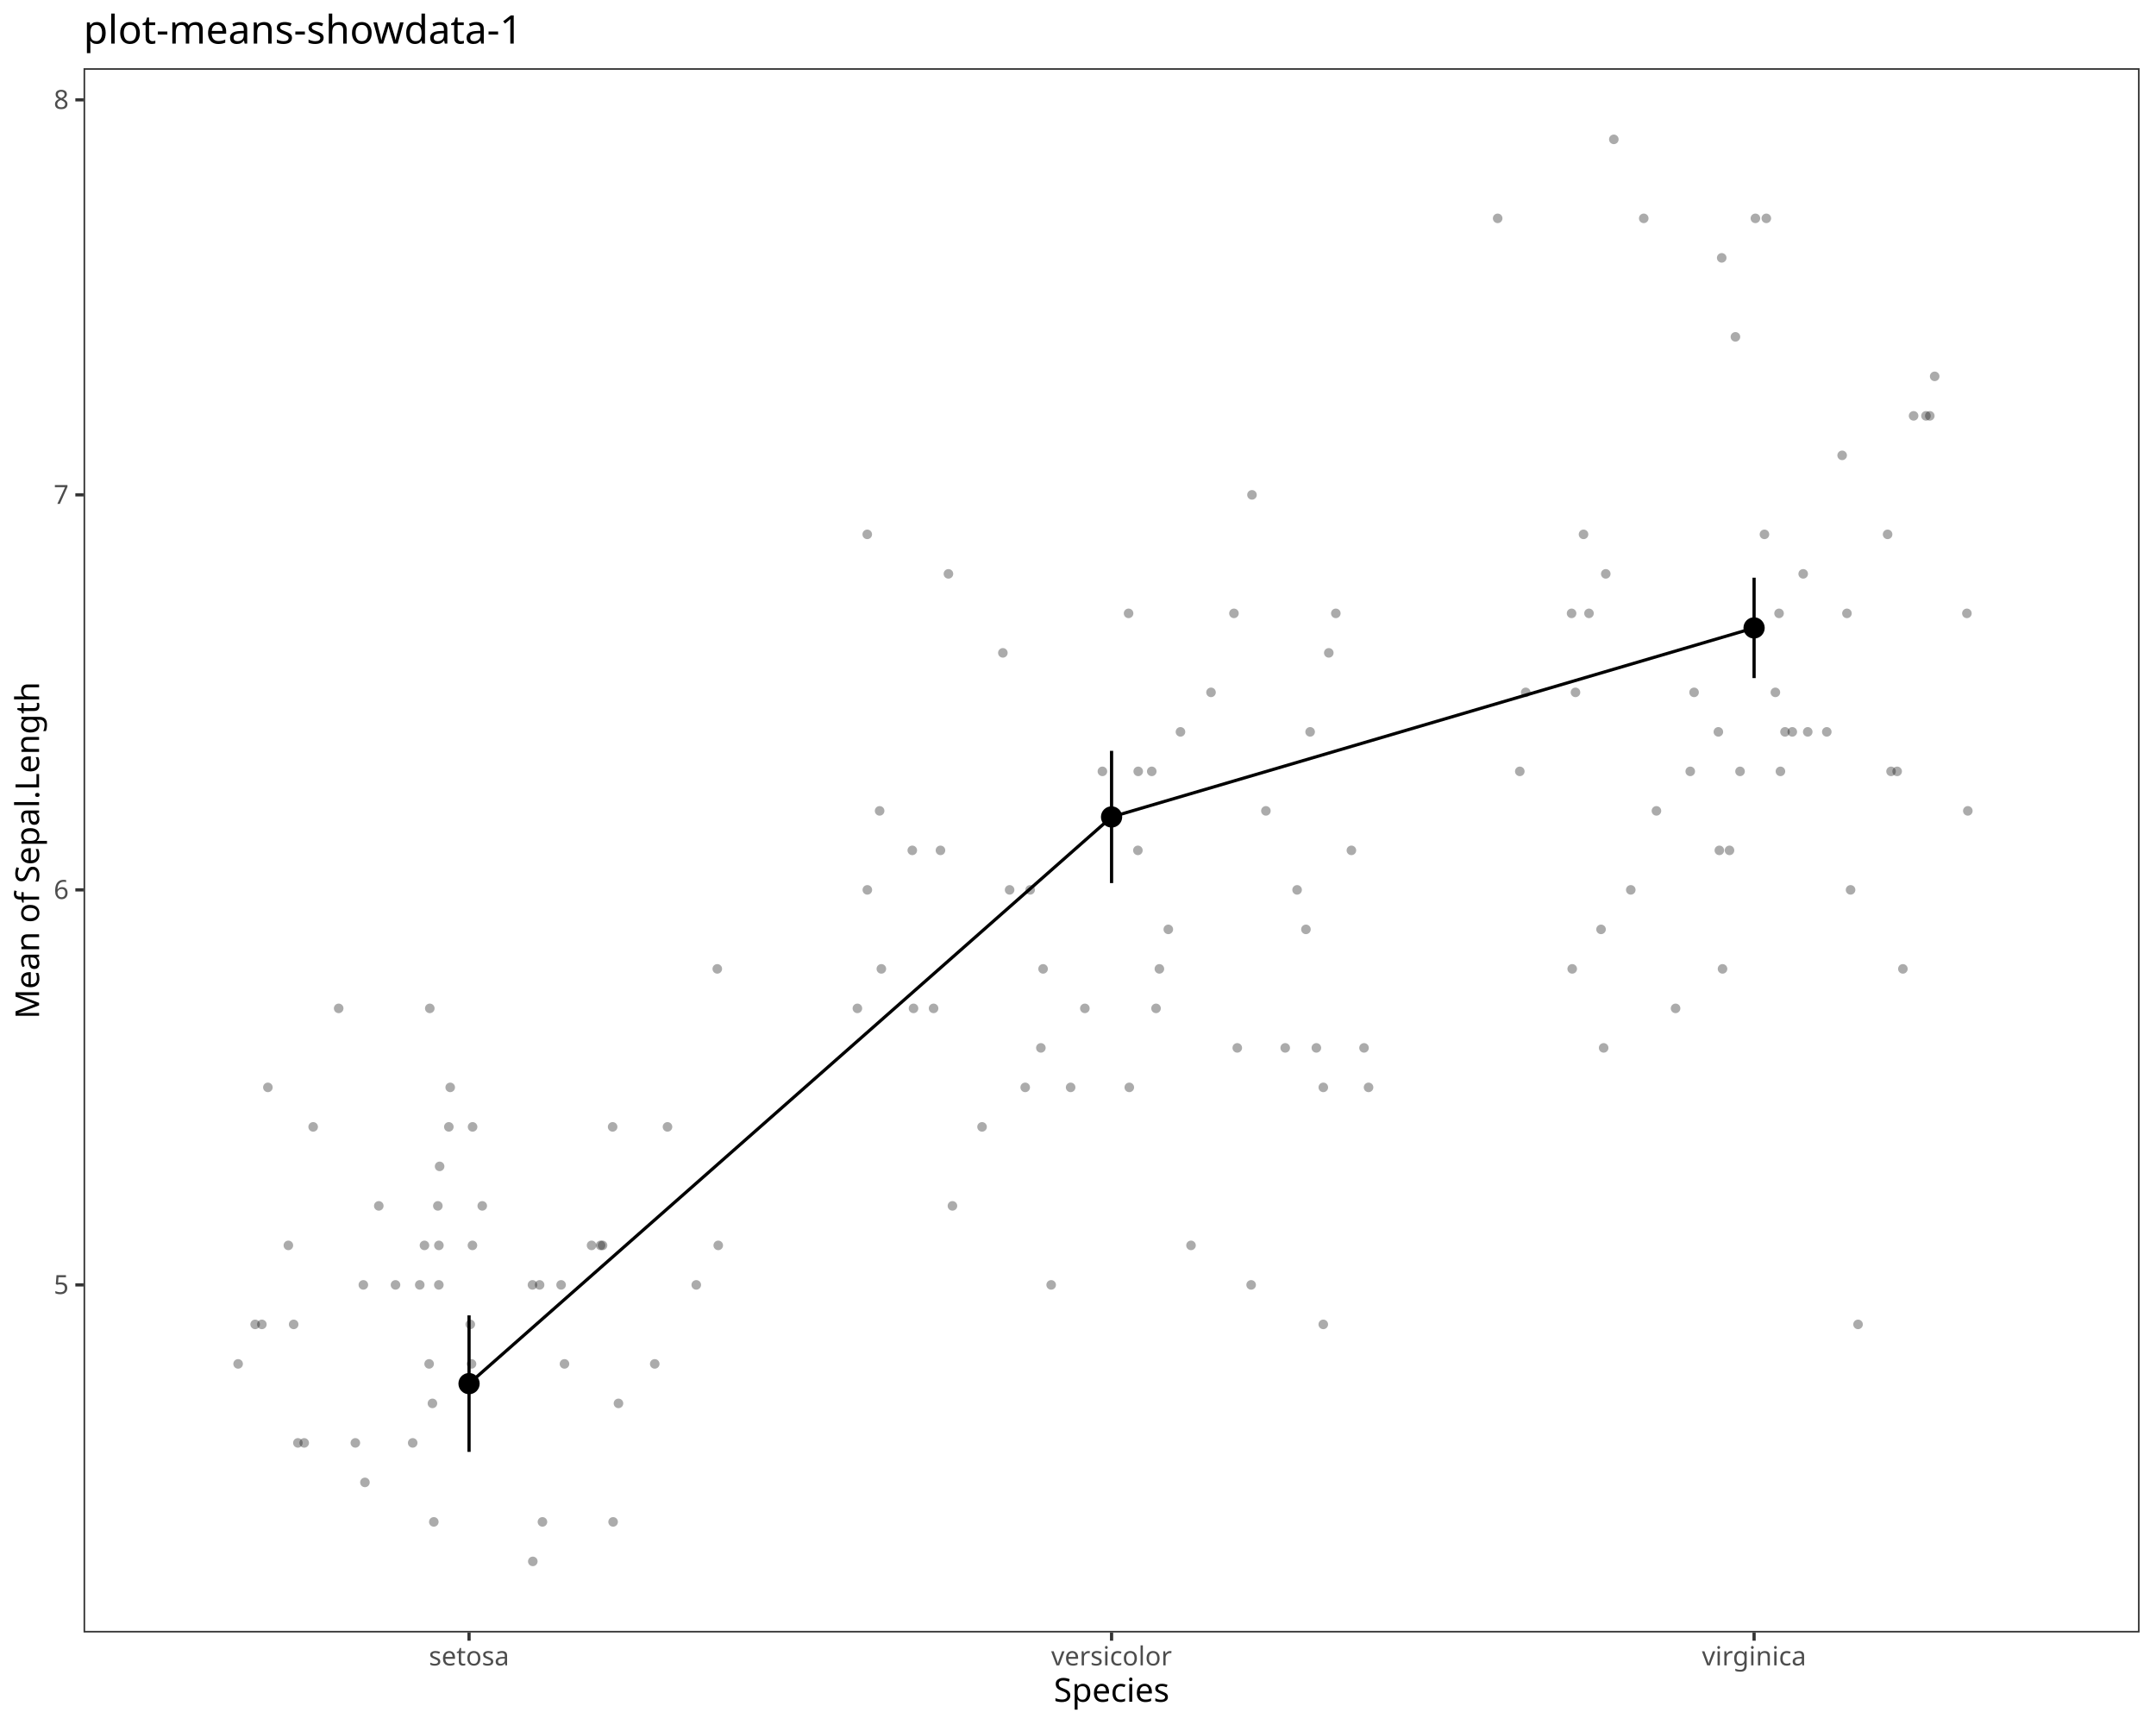
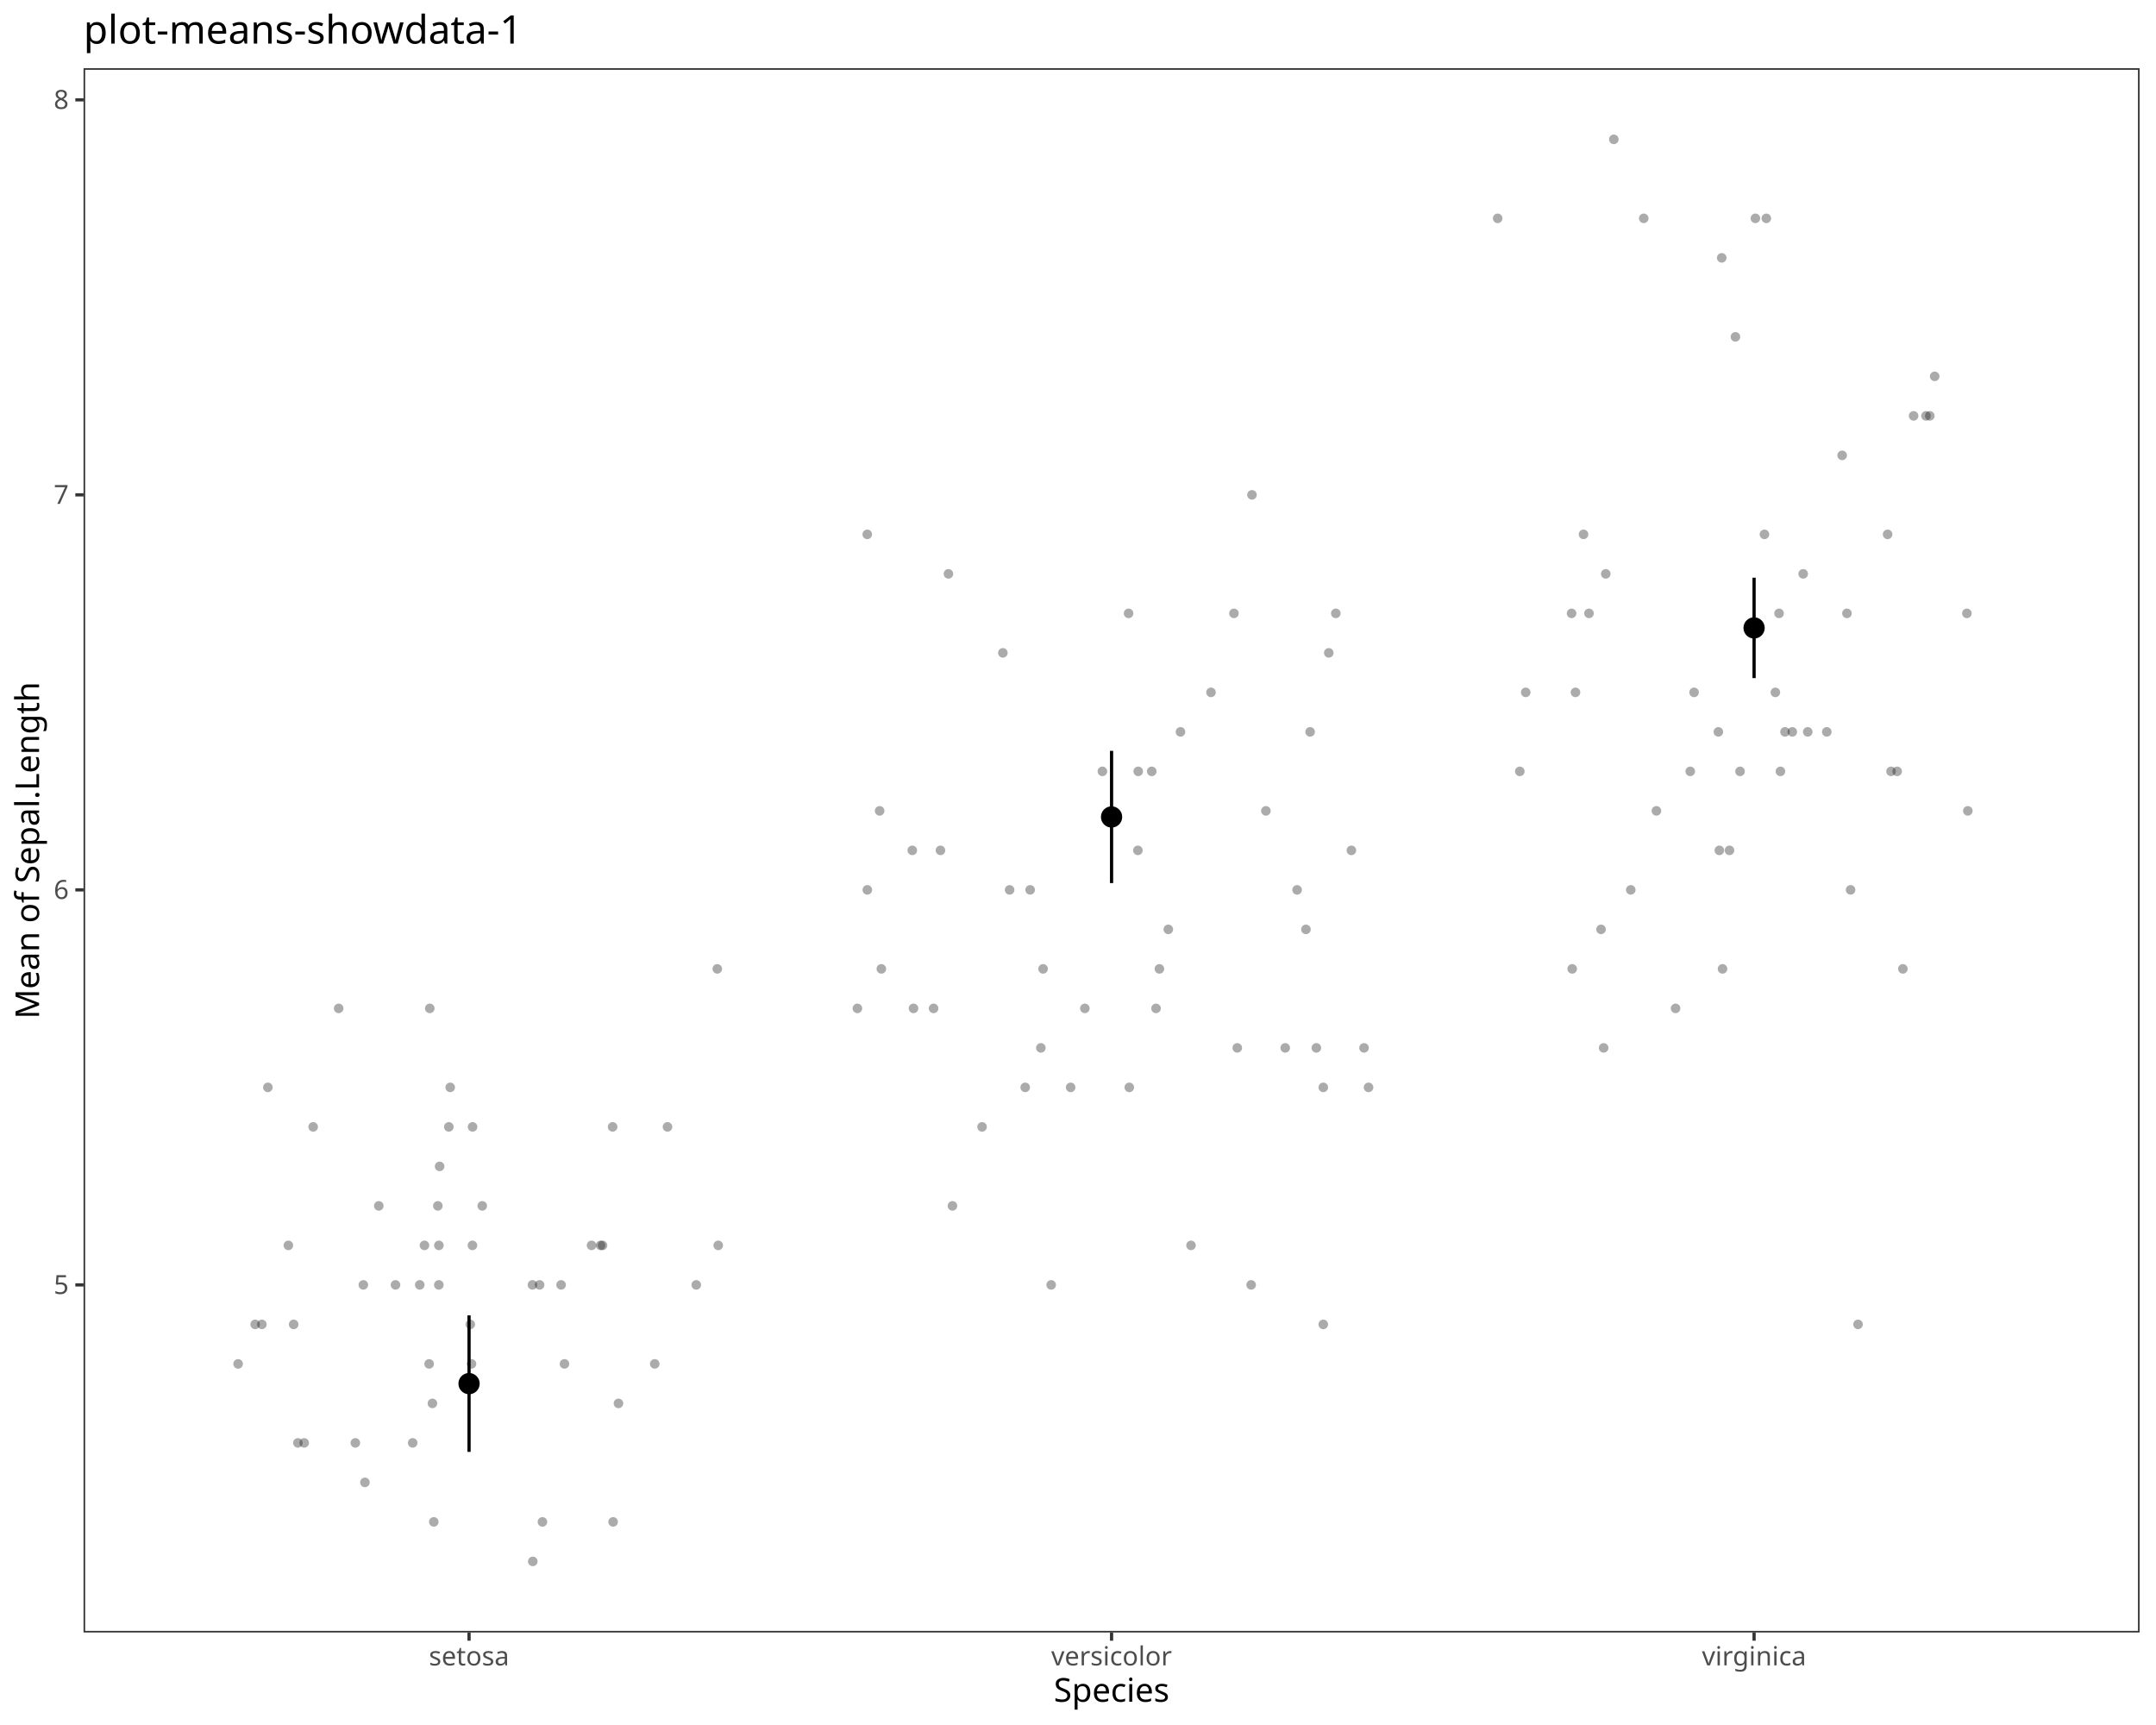
<svg xmlns="http://www.w3.org/2000/svg" class="svglite" data-engine-version="2.0" width="720.00pt" height="576.00pt" viewBox="0 0 720.00 576.00">
  <defs>
    <style type="text/css">
    .svglite line, .svglite polyline, .svglite polygon, .svglite path, .svglite rect, .svglite circle {
      fill: none;
      stroke: #000000;
      stroke-linecap: round;
      stroke-linejoin: round;
      stroke-miterlimit: 10.00;
    }
  </style>
  </defs>
  <rect width="100%" height="100%" style="stroke: none; fill: #FFFFFF;" />
  <defs>
    <clipPath id="cpMC4wMHw3MjAuMDB8MC4wMHw1NzYuMDA=">
      <rect x="0.00" y="0.00" width="720.00" height="576.00" />
    </clipPath>
  </defs>
  <g clip-path="url(#cpMC4wMHw3MjAuMDB8MC4wMHw1NzYuMDA=)">
    <rect x="-0" y="0.00" width="720.00" height="576.00" style="stroke-width: 1.07; stroke: #FFFFFF; fill: #FFFFFF;" />
  </g>
  <defs>
    <clipPath id="cpMjcuOTB8NzE0LjUyfDIyLjc4fDU0NS4xMQ==">
      <rect x="27.90" y="22.78" width="686.62" height="522.33" />
    </clipPath>
  </defs>
  <g clip-path="url(#cpMjcuOTB8NzE0LjUyfDIyLjc4fDU0NS4xMQ==)">
    <rect x="27.90" y="22.78" width="686.62" height="522.33" style="stroke-width: 1.07; stroke: none; fill: #FFFFFF;" />
    <circle cx="146.57" cy="415.85" r="1.60" style="stroke-width: 0.00; stroke: none; fill: #000000; fill-opacity: 0.33;" />
    <circle cx="157.05" cy="442.23" r="1.60" style="stroke-width: 0.00; stroke: none; fill: #000000; fill-opacity: 0.33;" />
    <circle cx="206.54" cy="468.61" r="1.60" style="stroke-width: 0.00; stroke: none; fill: #000000; fill-opacity: 0.33;" />
    <circle cx="99.48" cy="481.80" r="1.60" style="stroke-width: 0.00; stroke: none; fill: #000000; fill-opacity: 0.33;" />
    <circle cx="187.38" cy="429.04" r="1.60" style="stroke-width: 0.00; stroke: none; fill: #000000; fill-opacity: 0.33;" />
    <circle cx="157.82" cy="376.28" r="1.60" style="stroke-width: 0.00; stroke: none; fill: #000000; fill-opacity: 0.33;" />
    <circle cx="137.82" cy="481.80" r="1.60" style="stroke-width: 0.00; stroke: none; fill: #000000; fill-opacity: 0.33;" />
    <circle cx="180.20" cy="429.04" r="1.60" style="stroke-width: 0.00; stroke: none; fill: #000000; fill-opacity: 0.33;" />
    <circle cx="181.15" cy="508.18" r="1.60" style="stroke-width: 0.00; stroke: none; fill: #000000; fill-opacity: 0.33;" />
    <circle cx="85.21" cy="442.23" r="1.60" style="stroke-width: 0.00; stroke: none; fill: #000000; fill-opacity: 0.33;" />
    <circle cx="204.59" cy="376.28" r="1.60" style="stroke-width: 0.00; stroke: none; fill: #000000; fill-opacity: 0.33;" />
    <circle cx="79.52" cy="455.42" r="1.60" style="stroke-width: 0.00; stroke: none; fill: #000000; fill-opacity: 0.33;" />
    <circle cx="218.65" cy="455.42" r="1.60" style="stroke-width: 0.00; stroke: none; fill: #000000; fill-opacity: 0.33;" />
    <circle cx="177.93" cy="521.37" r="1.60" style="stroke-width: 0.00; stroke: none; fill: #000000; fill-opacity: 0.33;" />
    <circle cx="239.54" cy="323.52" r="1.60" style="stroke-width: 0.00; stroke: none; fill: #000000; fill-opacity: 0.33;" />
    <circle cx="113.10" cy="336.71" r="1.60" style="stroke-width: 0.00; stroke: none; fill: #000000; fill-opacity: 0.33;" />
    <circle cx="222.91" cy="376.28" r="1.60" style="stroke-width: 0.00; stroke: none; fill: #000000; fill-opacity: 0.33;" />
    <circle cx="157.77" cy="415.85" r="1.60" style="stroke-width: 0.00; stroke: none; fill: #000000; fill-opacity: 0.33;" />
    <circle cx="143.53" cy="336.71" r="1.60" style="stroke-width: 0.00; stroke: none; fill: #000000; fill-opacity: 0.33;" />
    <circle cx="197.55" cy="415.85" r="1.60" style="stroke-width: 0.00; stroke: none; fill: #000000; fill-opacity: 0.33;" />
    <circle cx="149.89" cy="376.28" r="1.60" style="stroke-width: 0.00; stroke: none; fill: #000000; fill-opacity: 0.33;" />
    <circle cx="201.22" cy="415.85" r="1.60" style="stroke-width: 0.00; stroke: none; fill: #000000; fill-opacity: 0.33;" />
    <circle cx="101.59" cy="481.80" r="1.60" style="stroke-width: 0.00; stroke: none; fill: #000000; fill-opacity: 0.33;" />
    <circle cx="239.86" cy="415.85" r="1.60" style="stroke-width: 0.00; stroke: none; fill: #000000; fill-opacity: 0.33;" />
    <circle cx="143.31" cy="455.42" r="1.60" style="stroke-width: 0.00; stroke: none; fill: #000000; fill-opacity: 0.33;" />
    <circle cx="232.52" cy="429.04" r="1.60" style="stroke-width: 0.00; stroke: none; fill: #000000; fill-opacity: 0.33;" />
    <circle cx="146.55" cy="429.04" r="1.60" style="stroke-width: 0.00; stroke: none; fill: #000000; fill-opacity: 0.33;" />
    <circle cx="146.22" cy="402.66" r="1.60" style="stroke-width: 0.00; stroke: none; fill: #000000; fill-opacity: 0.33;" />
    <circle cx="126.50" cy="402.66" r="1.60" style="stroke-width: 0.00; stroke: none; fill: #000000; fill-opacity: 0.33;" />
    <circle cx="144.41" cy="468.61" r="1.60" style="stroke-width: 0.00; stroke: none; fill: #000000; fill-opacity: 0.33;" />
    <circle cx="157.46" cy="455.42" r="1.60" style="stroke-width: 0.00; stroke: none; fill: #000000; fill-opacity: 0.33;" />
    <circle cx="104.58" cy="376.28" r="1.60" style="stroke-width: 0.00; stroke: none; fill: #000000; fill-opacity: 0.33;" />
    <circle cx="161.05" cy="402.66" r="1.60" style="stroke-width: 0.00; stroke: none; fill: #000000; fill-opacity: 0.33;" />
    <circle cx="89.46" cy="363.09" r="1.60" style="stroke-width: 0.00; stroke: none; fill: #000000; fill-opacity: 0.33;" />
    <circle cx="98.07" cy="442.23" r="1.60" style="stroke-width: 0.00; stroke: none; fill: #000000; fill-opacity: 0.33;" />
    <circle cx="121.34" cy="429.04" r="1.60" style="stroke-width: 0.00; stroke: none; fill: #000000; fill-opacity: 0.33;" />
    <circle cx="150.35" cy="363.09" r="1.60" style="stroke-width: 0.00; stroke: none; fill: #000000; fill-opacity: 0.33;" />
    <circle cx="87.45" cy="442.23" r="1.60" style="stroke-width: 0.00; stroke: none; fill: #000000; fill-opacity: 0.33;" />
    <circle cx="144.87" cy="508.18" r="1.60" style="stroke-width: 0.00; stroke: none; fill: #000000; fill-opacity: 0.33;" />
    <circle cx="141.75" cy="415.85" r="1.60" style="stroke-width: 0.00; stroke: none; fill: #000000; fill-opacity: 0.33;" />
    <circle cx="140.18" cy="429.04" r="1.60" style="stroke-width: 0.00; stroke: none; fill: #000000; fill-opacity: 0.33;" />
    <circle cx="121.87" cy="494.99" r="1.60" style="stroke-width: 0.00; stroke: none; fill: #000000; fill-opacity: 0.33;" />
    <circle cx="204.75" cy="508.18" r="1.60" style="stroke-width: 0.00; stroke: none; fill: #000000; fill-opacity: 0.33;" />
    <circle cx="132.08" cy="429.04" r="1.60" style="stroke-width: 0.00; stroke: none; fill: #000000; fill-opacity: 0.33;" />
    <circle cx="200.57" cy="415.85" r="1.60" style="stroke-width: 0.00; stroke: none; fill: #000000; fill-opacity: 0.33;" />
    <circle cx="188.51" cy="455.42" r="1.60" style="stroke-width: 0.00; stroke: none; fill: #000000; fill-opacity: 0.33;" />
    <circle cx="96.30" cy="415.85" r="1.60" style="stroke-width: 0.00; stroke: none; fill: #000000; fill-opacity: 0.33;" />
    <circle cx="118.67" cy="481.80" r="1.60" style="stroke-width: 0.00; stroke: none; fill: #000000; fill-opacity: 0.33;" />
    <circle cx="146.81" cy="389.47" r="1.60" style="stroke-width: 0.00; stroke: none; fill: #000000; fill-opacity: 0.33;" />
    <circle cx="177.82" cy="429.04" r="1.60" style="stroke-width: 0.00; stroke: none; fill: #000000; fill-opacity: 0.33;" />
    <circle cx="418.10" cy="165.24" r="1.60" style="stroke-width: 0.00; stroke: none; fill: #000000; fill-opacity: 0.33;" />
    <circle cx="437.52" cy="244.38" r="1.60" style="stroke-width: 0.00; stroke: none; fill: #000000; fill-opacity: 0.33;" />
    <circle cx="289.62" cy="178.43" r="1.60" style="stroke-width: 0.00; stroke: none; fill: #000000; fill-opacity: 0.33;" />
    <circle cx="441.92" cy="363.09" r="1.60" style="stroke-width: 0.00; stroke: none; fill: #000000; fill-opacity: 0.33;" />
    <circle cx="404.42" cy="231.19" r="1.60" style="stroke-width: 0.00; stroke: none; fill: #000000; fill-opacity: 0.33;" />
    <circle cx="362.29" cy="336.71" r="1.60" style="stroke-width: 0.00; stroke: none; fill: #000000; fill-opacity: 0.33;" />
    <circle cx="368.15" cy="257.57" r="1.60" style="stroke-width: 0.00; stroke: none; fill: #000000; fill-opacity: 0.33;" />
    <circle cx="441.91" cy="442.23" r="1.60" style="stroke-width: 0.00; stroke: none; fill: #000000; fill-opacity: 0.33;" />
    <circle cx="443.75" cy="218.00" r="1.60" style="stroke-width: 0.00; stroke: none; fill: #000000; fill-opacity: 0.33;" />
    <circle cx="318.07" cy="402.66" r="1.60" style="stroke-width: 0.00; stroke: none; fill: #000000; fill-opacity: 0.33;" />
    <circle cx="351.04" cy="429.04" r="1.60" style="stroke-width: 0.00; stroke: none; fill: #000000; fill-opacity: 0.33;" />
    <circle cx="390.16" cy="310.33" r="1.60" style="stroke-width: 0.00; stroke: none; fill: #000000; fill-opacity: 0.33;" />
    <circle cx="289.65" cy="297.14" r="1.60" style="stroke-width: 0.00; stroke: none; fill: #000000; fill-opacity: 0.33;" />
    <circle cx="380.00" cy="283.95" r="1.60" style="stroke-width: 0.00; stroke: none; fill: #000000; fill-opacity: 0.33;" />
    <circle cx="347.60" cy="349.90" r="1.60" style="stroke-width: 0.00; stroke: none; fill: #000000; fill-opacity: 0.33;" />
    <circle cx="412.08" cy="204.81" r="1.60" style="stroke-width: 0.00; stroke: none; fill: #000000; fill-opacity: 0.33;" />
    <circle cx="429.20" cy="349.90" r="1.60" style="stroke-width: 0.00; stroke: none; fill: #000000; fill-opacity: 0.33;" />
    <circle cx="294.33" cy="323.52" r="1.60" style="stroke-width: 0.00; stroke: none; fill: #000000; fill-opacity: 0.33;" />
    <circle cx="422.75" cy="270.76" r="1.60" style="stroke-width: 0.00; stroke: none; fill: #000000; fill-opacity: 0.33;" />
    <circle cx="439.60" cy="349.90" r="1.60" style="stroke-width: 0.00; stroke: none; fill: #000000; fill-opacity: 0.33;" />
    <circle cx="436.12" cy="310.33" r="1.60" style="stroke-width: 0.00; stroke: none; fill: #000000; fill-opacity: 0.33;" />
    <circle cx="314.07" cy="283.95" r="1.60" style="stroke-width: 0.00; stroke: none; fill: #000000; fill-opacity: 0.33;" />
    <circle cx="384.63" cy="257.57" r="1.60" style="stroke-width: 0.00; stroke: none; fill: #000000; fill-opacity: 0.33;" />
    <circle cx="451.30" cy="283.95" r="1.60" style="stroke-width: 0.00; stroke: none; fill: #000000; fill-opacity: 0.33;" />
    <circle cx="394.22" cy="244.38" r="1.60" style="stroke-width: 0.00; stroke: none; fill: #000000; fill-opacity: 0.33;" />
    <circle cx="334.91" cy="218.00" r="1.60" style="stroke-width: 0.00; stroke: none; fill: #000000; fill-opacity: 0.33;" />
    <circle cx="316.73" cy="191.62" r="1.60" style="stroke-width: 0.00; stroke: none; fill: #000000; fill-opacity: 0.33;" />
    <circle cx="446.10" cy="204.81" r="1.60" style="stroke-width: 0.00; stroke: none; fill: #000000; fill-opacity: 0.33;" />
    <circle cx="344.02" cy="297.14" r="1.60" style="stroke-width: 0.00; stroke: none; fill: #000000; fill-opacity: 0.33;" />
    <circle cx="386.06" cy="336.71" r="1.60" style="stroke-width: 0.00; stroke: none; fill: #000000; fill-opacity: 0.33;" />
    <circle cx="342.37" cy="363.09" r="1.60" style="stroke-width: 0.00; stroke: none; fill: #000000; fill-opacity: 0.33;" />
    <circle cx="357.54" cy="363.09" r="1.60" style="stroke-width: 0.00; stroke: none; fill: #000000; fill-opacity: 0.33;" />
    <circle cx="348.34" cy="323.52" r="1.60" style="stroke-width: 0.00; stroke: none; fill: #000000; fill-opacity: 0.33;" />
    <circle cx="337.16" cy="297.14" r="1.60" style="stroke-width: 0.00; stroke: none; fill: #000000; fill-opacity: 0.33;" />
    <circle cx="327.96" cy="376.28" r="1.60" style="stroke-width: 0.00; stroke: none; fill: #000000; fill-opacity: 0.33;" />
    <circle cx="433.17" cy="297.14" r="1.60" style="stroke-width: 0.00; stroke: none; fill: #000000; fill-opacity: 0.33;" />
    <circle cx="376.89" cy="204.81" r="1.60" style="stroke-width: 0.00; stroke: none; fill: #000000; fill-opacity: 0.33;" />
    <circle cx="380.11" cy="257.57" r="1.60" style="stroke-width: 0.00; stroke: none; fill: #000000; fill-opacity: 0.33;" />
    <circle cx="413.19" cy="349.90" r="1.60" style="stroke-width: 0.00; stroke: none; fill: #000000; fill-opacity: 0.33;" />
    <circle cx="457.03" cy="363.09" r="1.60" style="stroke-width: 0.00; stroke: none; fill: #000000; fill-opacity: 0.33;" />
    <circle cx="377.13" cy="363.09" r="1.60" style="stroke-width: 0.00; stroke: none; fill: #000000; fill-opacity: 0.33;" />
    <circle cx="304.66" cy="283.95" r="1.60" style="stroke-width: 0.00; stroke: none; fill: #000000; fill-opacity: 0.33;" />
    <circle cx="387.18" cy="323.52" r="1.60" style="stroke-width: 0.00; stroke: none; fill: #000000; fill-opacity: 0.33;" />
    <circle cx="417.82" cy="429.04" r="1.60" style="stroke-width: 0.00; stroke: none; fill: #000000; fill-opacity: 0.33;" />
    <circle cx="455.52" cy="349.90" r="1.60" style="stroke-width: 0.00; stroke: none; fill: #000000; fill-opacity: 0.33;" />
    <circle cx="305.07" cy="336.71" r="1.60" style="stroke-width: 0.00; stroke: none; fill: #000000; fill-opacity: 0.33;" />
    <circle cx="311.77" cy="336.71" r="1.60" style="stroke-width: 0.00; stroke: none; fill: #000000; fill-opacity: 0.33;" />
    <circle cx="293.75" cy="270.76" r="1.60" style="stroke-width: 0.00; stroke: none; fill: #000000; fill-opacity: 0.33;" />
    <circle cx="397.74" cy="415.85" r="1.60" style="stroke-width: 0.00; stroke: none; fill: #000000; fill-opacity: 0.33;" />
    <circle cx="286.33" cy="336.71" r="1.60" style="stroke-width: 0.00; stroke: none; fill: #000000; fill-opacity: 0.33;" />
    <circle cx="564.46" cy="257.57" r="1.60" style="stroke-width: 0.00; stroke: none; fill: #000000; fill-opacity: 0.33;" />
    <circle cx="525.04" cy="323.52" r="1.60" style="stroke-width: 0.00; stroke: none; fill: #000000; fill-opacity: 0.33;" />
    <circle cx="615.19" cy="152.05" r="1.60" style="stroke-width: 0.00; stroke: none; fill: #000000; fill-opacity: 0.33;" />
    <circle cx="581.09" cy="257.57" r="1.60" style="stroke-width: 0.00; stroke: none; fill: #000000; fill-opacity: 0.33;" />
    <circle cx="592.89" cy="231.19" r="1.60" style="stroke-width: 0.00; stroke: none; fill: #000000; fill-opacity: 0.33;" />
    <circle cx="574.97" cy="86.10" r="1.60" style="stroke-width: 0.00; stroke: none; fill: #000000; fill-opacity: 0.33;" />
    <circle cx="620.50" cy="442.23" r="1.60" style="stroke-width: 0.00; stroke: none; fill: #000000; fill-opacity: 0.33;" />
    <circle cx="646.09" cy="125.67" r="1.60" style="stroke-width: 0.00; stroke: none; fill: #000000; fill-opacity: 0.33;" />
    <circle cx="524.83" cy="204.81" r="1.60" style="stroke-width: 0.00; stroke: none; fill: #000000; fill-opacity: 0.33;" />
    <circle cx="643.18" cy="138.86" r="1.60" style="stroke-width: 0.00; stroke: none; fill: #000000; fill-opacity: 0.33;" />
    <circle cx="565.74" cy="231.19" r="1.60" style="stroke-width: 0.00; stroke: none; fill: #000000; fill-opacity: 0.33;" />
    <circle cx="596.11" cy="244.38" r="1.60" style="stroke-width: 0.00; stroke: none; fill: #000000; fill-opacity: 0.33;" />
    <circle cx="536.25" cy="191.62" r="1.60" style="stroke-width: 0.00; stroke: none; fill: #000000; fill-opacity: 0.33;" />
    <circle cx="559.56" cy="336.71" r="1.60" style="stroke-width: 0.00; stroke: none; fill: #000000; fill-opacity: 0.33;" />
    <circle cx="635.47" cy="323.52" r="1.60" style="stroke-width: 0.00; stroke: none; fill: #000000; fill-opacity: 0.33;" />
    <circle cx="610.06" cy="244.38" r="1.60" style="stroke-width: 0.00; stroke: none; fill: #000000; fill-opacity: 0.33;" />
    <circle cx="509.52" cy="231.19" r="1.60" style="stroke-width: 0.00; stroke: none; fill: #000000; fill-opacity: 0.33;" />
    <circle cx="500.15" cy="72.91" r="1.60" style="stroke-width: 0.00; stroke: none; fill: #000000; fill-opacity: 0.33;" />
    <circle cx="548.93" cy="72.91" r="1.60" style="stroke-width: 0.00; stroke: none; fill: #000000; fill-opacity: 0.33;" />
    <circle cx="618.00" cy="297.14" r="1.60" style="stroke-width: 0.00; stroke: none; fill: #000000; fill-opacity: 0.33;" />
    <circle cx="589.24" cy="178.43" r="1.60" style="stroke-width: 0.00; stroke: none; fill: #000000; fill-opacity: 0.33;" />
    <circle cx="535.54" cy="349.90" r="1.60" style="stroke-width: 0.00; stroke: none; fill: #000000; fill-opacity: 0.33;" />
    <circle cx="589.87" cy="72.91" r="1.60" style="stroke-width: 0.00; stroke: none; fill: #000000; fill-opacity: 0.33;" />
    <circle cx="631.52" cy="257.57" r="1.60" style="stroke-width: 0.00; stroke: none; fill: #000000; fill-opacity: 0.33;" />
    <circle cx="616.79" cy="204.81" r="1.60" style="stroke-width: 0.00; stroke: none; fill: #000000; fill-opacity: 0.33;" />
    <circle cx="639.05" cy="138.86" r="1.60" style="stroke-width: 0.00; stroke: none; fill: #000000; fill-opacity: 0.33;" />
    <circle cx="553.17" cy="270.76" r="1.60" style="stroke-width: 0.00; stroke: none; fill: #000000; fill-opacity: 0.33;" />
    <circle cx="574.18" cy="283.95" r="1.60" style="stroke-width: 0.00; stroke: none; fill: #000000; fill-opacity: 0.33;" />
    <circle cx="603.70" cy="244.38" r="1.60" style="stroke-width: 0.00; stroke: none; fill: #000000; fill-opacity: 0.33;" />
    <circle cx="644.46" cy="138.86" r="1.60" style="stroke-width: 0.00; stroke: none; fill: #000000; fill-opacity: 0.33;" />
    <circle cx="579.55" cy="112.48" r="1.60" style="stroke-width: 0.00; stroke: none; fill: #000000; fill-opacity: 0.33;" />
    <circle cx="538.94" cy="46.53" r="1.60" style="stroke-width: 0.00; stroke: none; fill: #000000; fill-opacity: 0.33;" />
    <circle cx="573.85" cy="244.38" r="1.60" style="stroke-width: 0.00; stroke: none; fill: #000000; fill-opacity: 0.33;" />
    <circle cx="507.54" cy="257.57" r="1.60" style="stroke-width: 0.00; stroke: none; fill: #000000; fill-opacity: 0.33;" />
    <circle cx="577.57" cy="283.95" r="1.60" style="stroke-width: 0.00; stroke: none; fill: #000000; fill-opacity: 0.33;" />
    <circle cx="586.22" cy="72.91" r="1.60" style="stroke-width: 0.00; stroke: none; fill: #000000; fill-opacity: 0.33;" />
    <circle cx="633.56" cy="257.57" r="1.60" style="stroke-width: 0.00; stroke: none; fill: #000000; fill-opacity: 0.33;" />
    <circle cx="598.54" cy="244.38" r="1.60" style="stroke-width: 0.00; stroke: none; fill: #000000; fill-opacity: 0.33;" />
    <circle cx="544.60" cy="297.14" r="1.60" style="stroke-width: 0.00; stroke: none; fill: #000000; fill-opacity: 0.33;" />
    <circle cx="630.37" cy="178.43" r="1.60" style="stroke-width: 0.00; stroke: none; fill: #000000; fill-opacity: 0.33;" />
    <circle cx="594.12" cy="204.81" r="1.60" style="stroke-width: 0.00; stroke: none; fill: #000000; fill-opacity: 0.33;" />
    <circle cx="528.82" cy="178.43" r="1.60" style="stroke-width: 0.00; stroke: none; fill: #000000; fill-opacity: 0.33;" />
    <circle cx="575.24" cy="323.52" r="1.60" style="stroke-width: 0.00; stroke: none; fill: #000000; fill-opacity: 0.33;" />
    <circle cx="602.18" cy="191.62" r="1.60" style="stroke-width: 0.00; stroke: none; fill: #000000; fill-opacity: 0.33;" />
    <circle cx="530.65" cy="204.81" r="1.60" style="stroke-width: 0.00; stroke: none; fill: #000000; fill-opacity: 0.33;" />
    <circle cx="656.85" cy="204.81" r="1.60" style="stroke-width: 0.00; stroke: none; fill: #000000; fill-opacity: 0.33;" />
    <circle cx="594.58" cy="257.57" r="1.60" style="stroke-width: 0.00; stroke: none; fill: #000000; fill-opacity: 0.33;" />
    <circle cx="526.14" cy="231.19" r="1.60" style="stroke-width: 0.00; stroke: none; fill: #000000; fill-opacity: 0.33;" />
    <circle cx="657.16" cy="270.76" r="1.60" style="stroke-width: 0.00; stroke: none; fill: #000000; fill-opacity: 0.33;" />
    <circle cx="534.67" cy="310.33" r="1.60" style="stroke-width: 0.00; stroke: none; fill: #000000; fill-opacity: 0.33;" />
-     <polyline points="156.64,462.01 371.21,272.79 585.78,209.67 " style="stroke-width: 1.07; stroke-linecap: butt;" />
    <line x1="156.64" y1="484.80" x2="156.64" y2="439.22" style="stroke-width: 1.07; stroke-linecap: butt;" />
    <line x1="371.21" y1="294.88" x2="371.21" y2="250.71" style="stroke-width: 1.07; stroke-linecap: butt;" />
    <line x1="585.78" y1="226.43" x2="585.78" y2="192.91" style="stroke-width: 1.07; stroke-linecap: butt;" />
    <circle cx="156.64" cy="462.01" r="2.84" style="stroke-width: 1.42; fill: #000000;" />
    <circle cx="371.21" cy="272.79" r="2.84" style="stroke-width: 1.42; fill: #000000;" />
    <circle cx="585.78" cy="209.67" r="2.84" style="stroke-width: 1.42; fill: #000000;" />
    <rect x="27.90" y="22.78" width="686.62" height="522.33" style="stroke-width: 1.07; stroke: #333333;" />
  </g>
  <g clip-path="url(#cpMC4wMHw3MjAuMDB8MC4wMHw1NzYuMDA=)">
    <text x="22.97" y="432.07" text-anchor="end" style="font-size: 8.80px; fill: #4D4D4D; font-family: sans;" textLength="4.89px" lengthAdjust="spacingAndGlyphs">5</text>
    <text x="22.97" y="300.17" text-anchor="end" style="font-size: 8.80px; fill: #4D4D4D; font-family: sans;" textLength="4.89px" lengthAdjust="spacingAndGlyphs">6</text>
    <text x="22.97" y="168.26" text-anchor="end" style="font-size: 8.80px; fill: #4D4D4D; font-family: sans;" textLength="4.89px" lengthAdjust="spacingAndGlyphs">7</text>
    <text x="22.97" y="36.36" text-anchor="end" style="font-size: 8.80px; fill: #4D4D4D; font-family: sans;" textLength="4.89px" lengthAdjust="spacingAndGlyphs">8</text>
    <polyline points="25.16,429.04 27.90,429.04 " style="stroke-width: 1.07; stroke: #333333; stroke-linecap: butt;" />
    <polyline points="25.16,297.14 27.90,297.14 " style="stroke-width: 1.07; stroke: #333333; stroke-linecap: butt;" />
    <polyline points="25.16,165.24 27.90,165.24 " style="stroke-width: 1.07; stroke: #333333; stroke-linecap: butt;" />
    <polyline points="25.16,33.34 27.90,33.34 " style="stroke-width: 1.07; stroke: #333333; stroke-linecap: butt;" />
    <polyline points="156.64,547.85 156.64,545.11 " style="stroke-width: 1.07; stroke: #333333; stroke-linecap: butt;" />
    <polyline points="371.21,547.85 371.21,545.11 " style="stroke-width: 1.07; stroke: #333333; stroke-linecap: butt;" />
    <polyline points="585.78,547.85 585.78,545.11 " style="stroke-width: 1.07; stroke: #333333; stroke-linecap: butt;" />
    <text x="156.64" y="556.10" text-anchor="middle" style="font-size: 8.80px; fill: #4D4D4D; font-family: sans;" textLength="25.94px" lengthAdjust="spacingAndGlyphs">setosa</text>
    <text x="371.21" y="556.10" text-anchor="middle" style="font-size: 8.80px; fill: #4D4D4D; font-family: sans;" textLength="37.66px" lengthAdjust="spacingAndGlyphs">versicolor</text>
    <text x="585.78" y="556.10" text-anchor="middle" style="font-size: 8.80px; fill: #4D4D4D; font-family: sans;" textLength="32.28px" lengthAdjust="spacingAndGlyphs">virginica</text>
    <text x="371.21" y="568.24" text-anchor="middle" style="font-size: 11.00px; font-family: sans;" textLength="39.14px" lengthAdjust="spacingAndGlyphs">Species</text>
    <text transform="translate(13.05,283.95) rotate(-90)" text-anchor="middle" style="font-size: 11.00px; font-family: sans;" textLength="107.65px" lengthAdjust="spacingAndGlyphs">Mean of Sepal.Length</text>
    <text x="27.90" y="14.56" style="font-size: 13.20px; font-family: sans;" textLength="137.96px" lengthAdjust="spacingAndGlyphs">plot-means-showdata-1</text>
  </g>
</svg>
